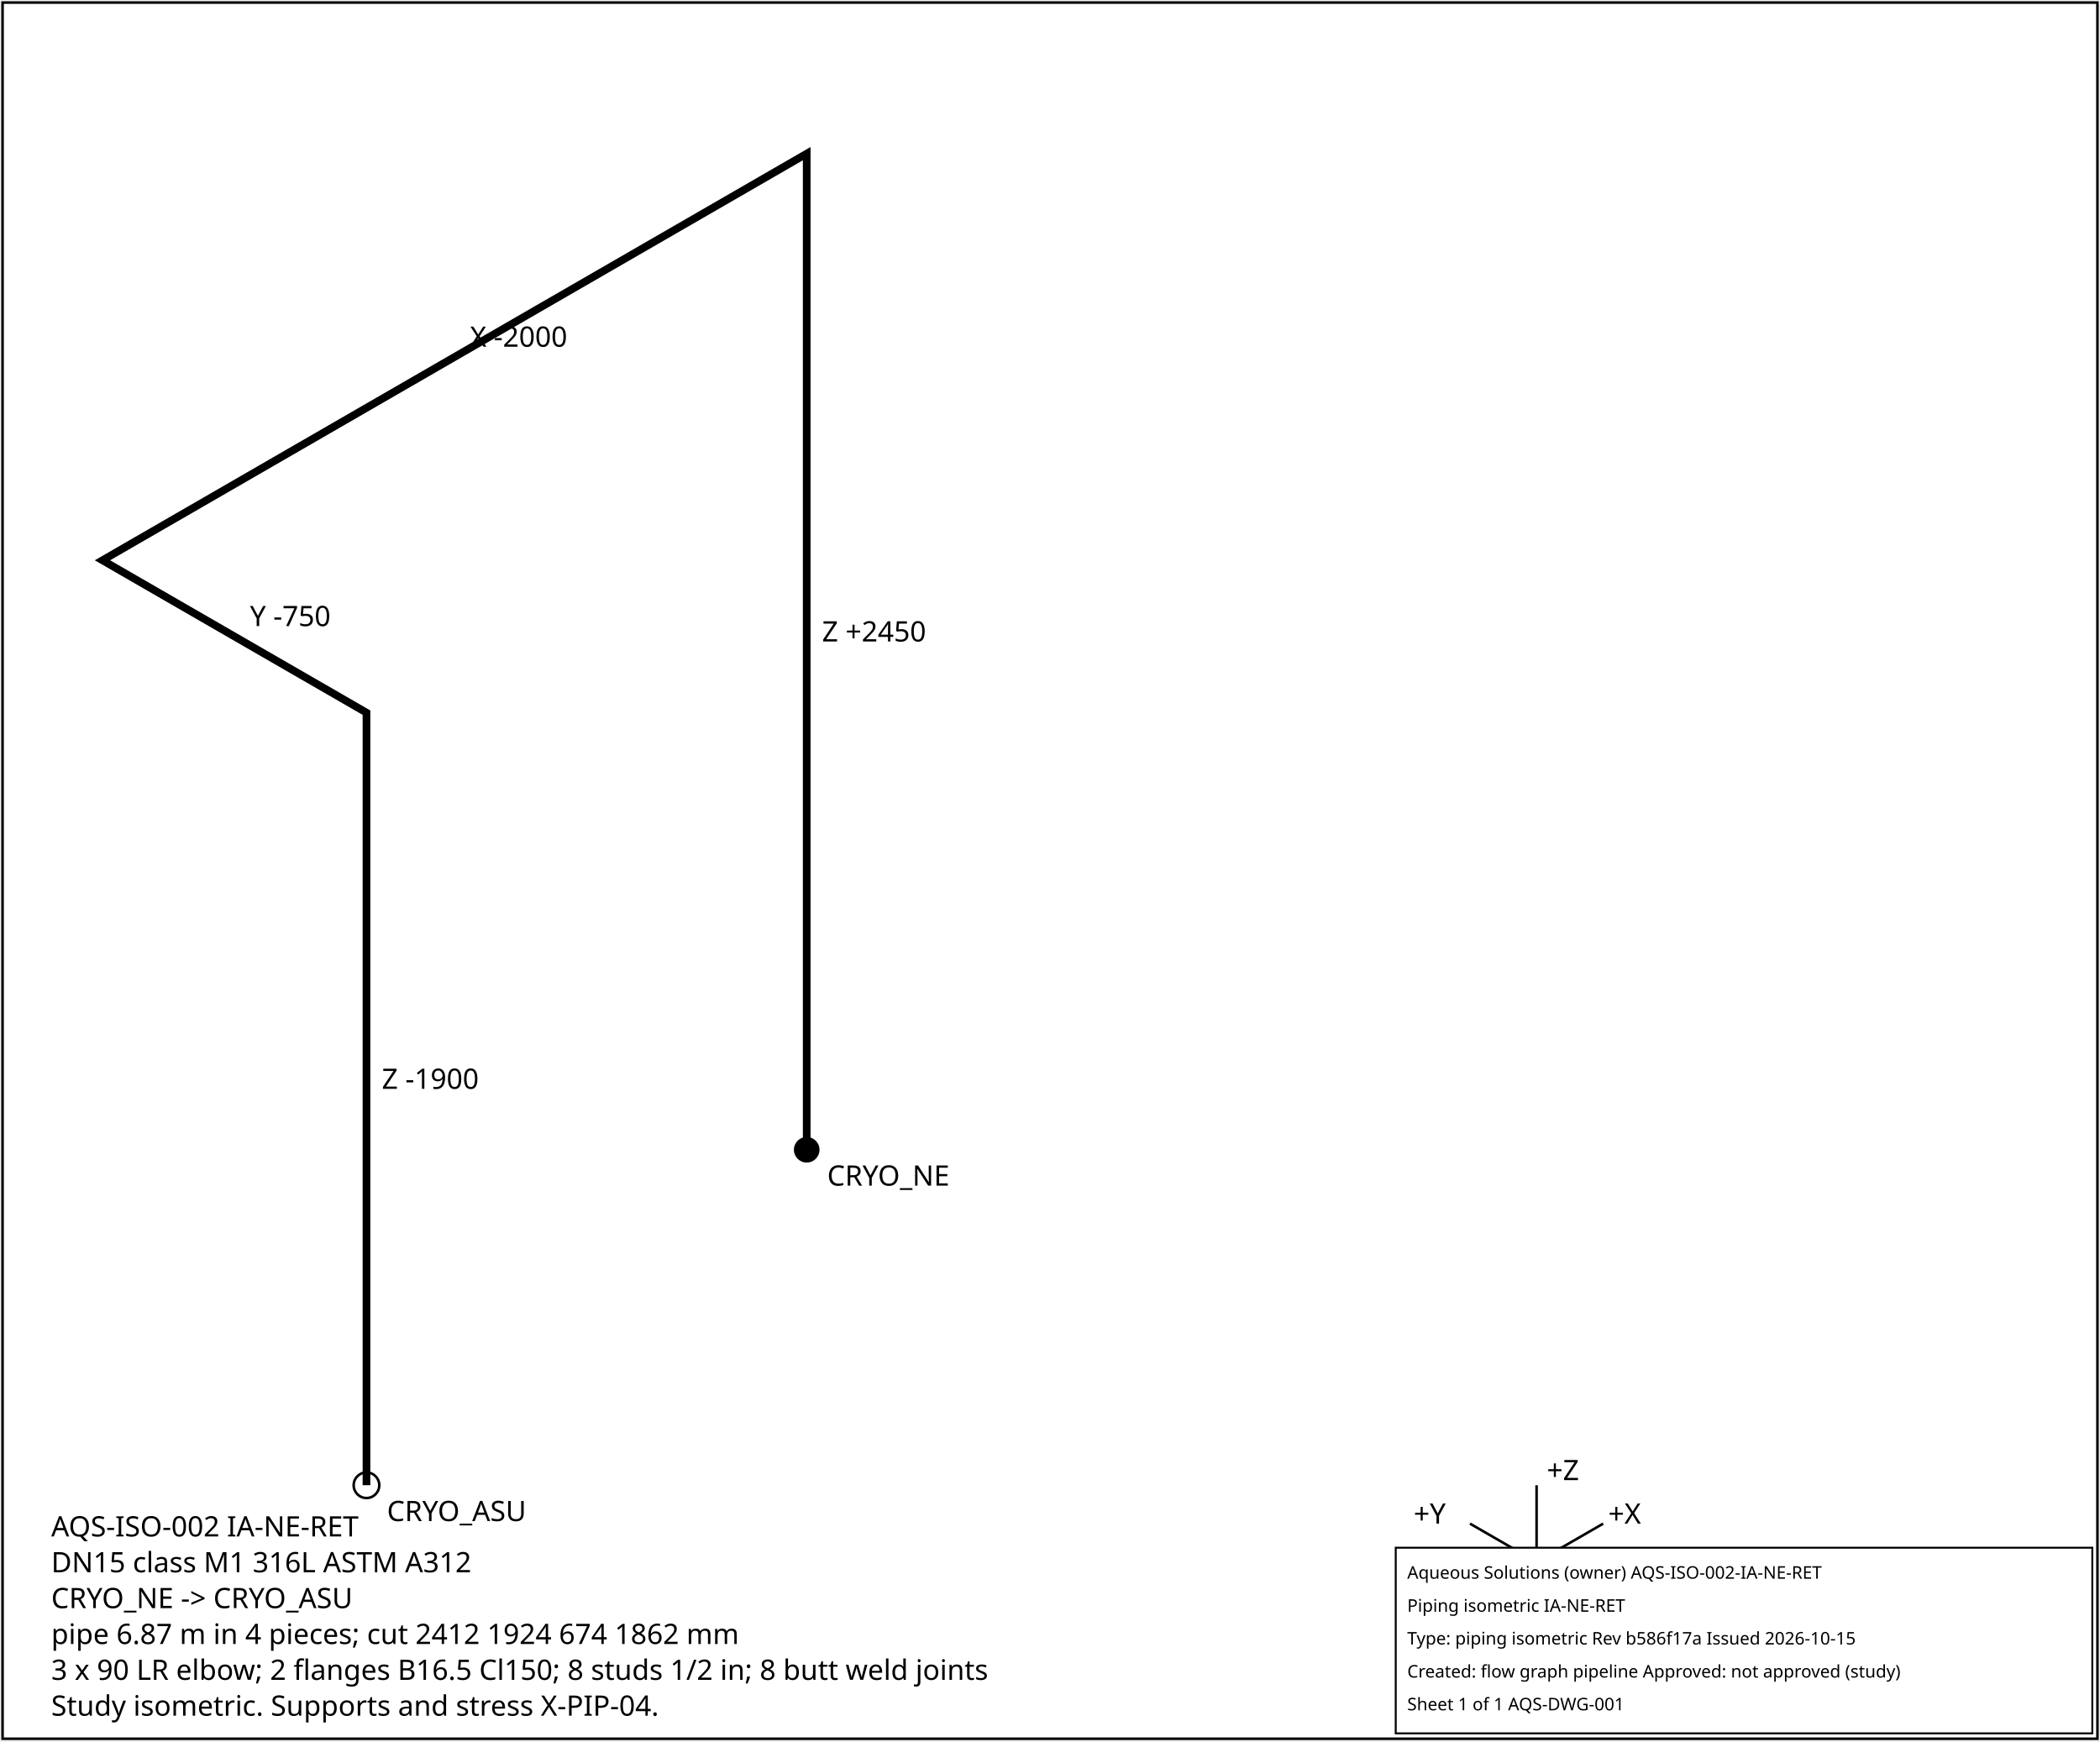
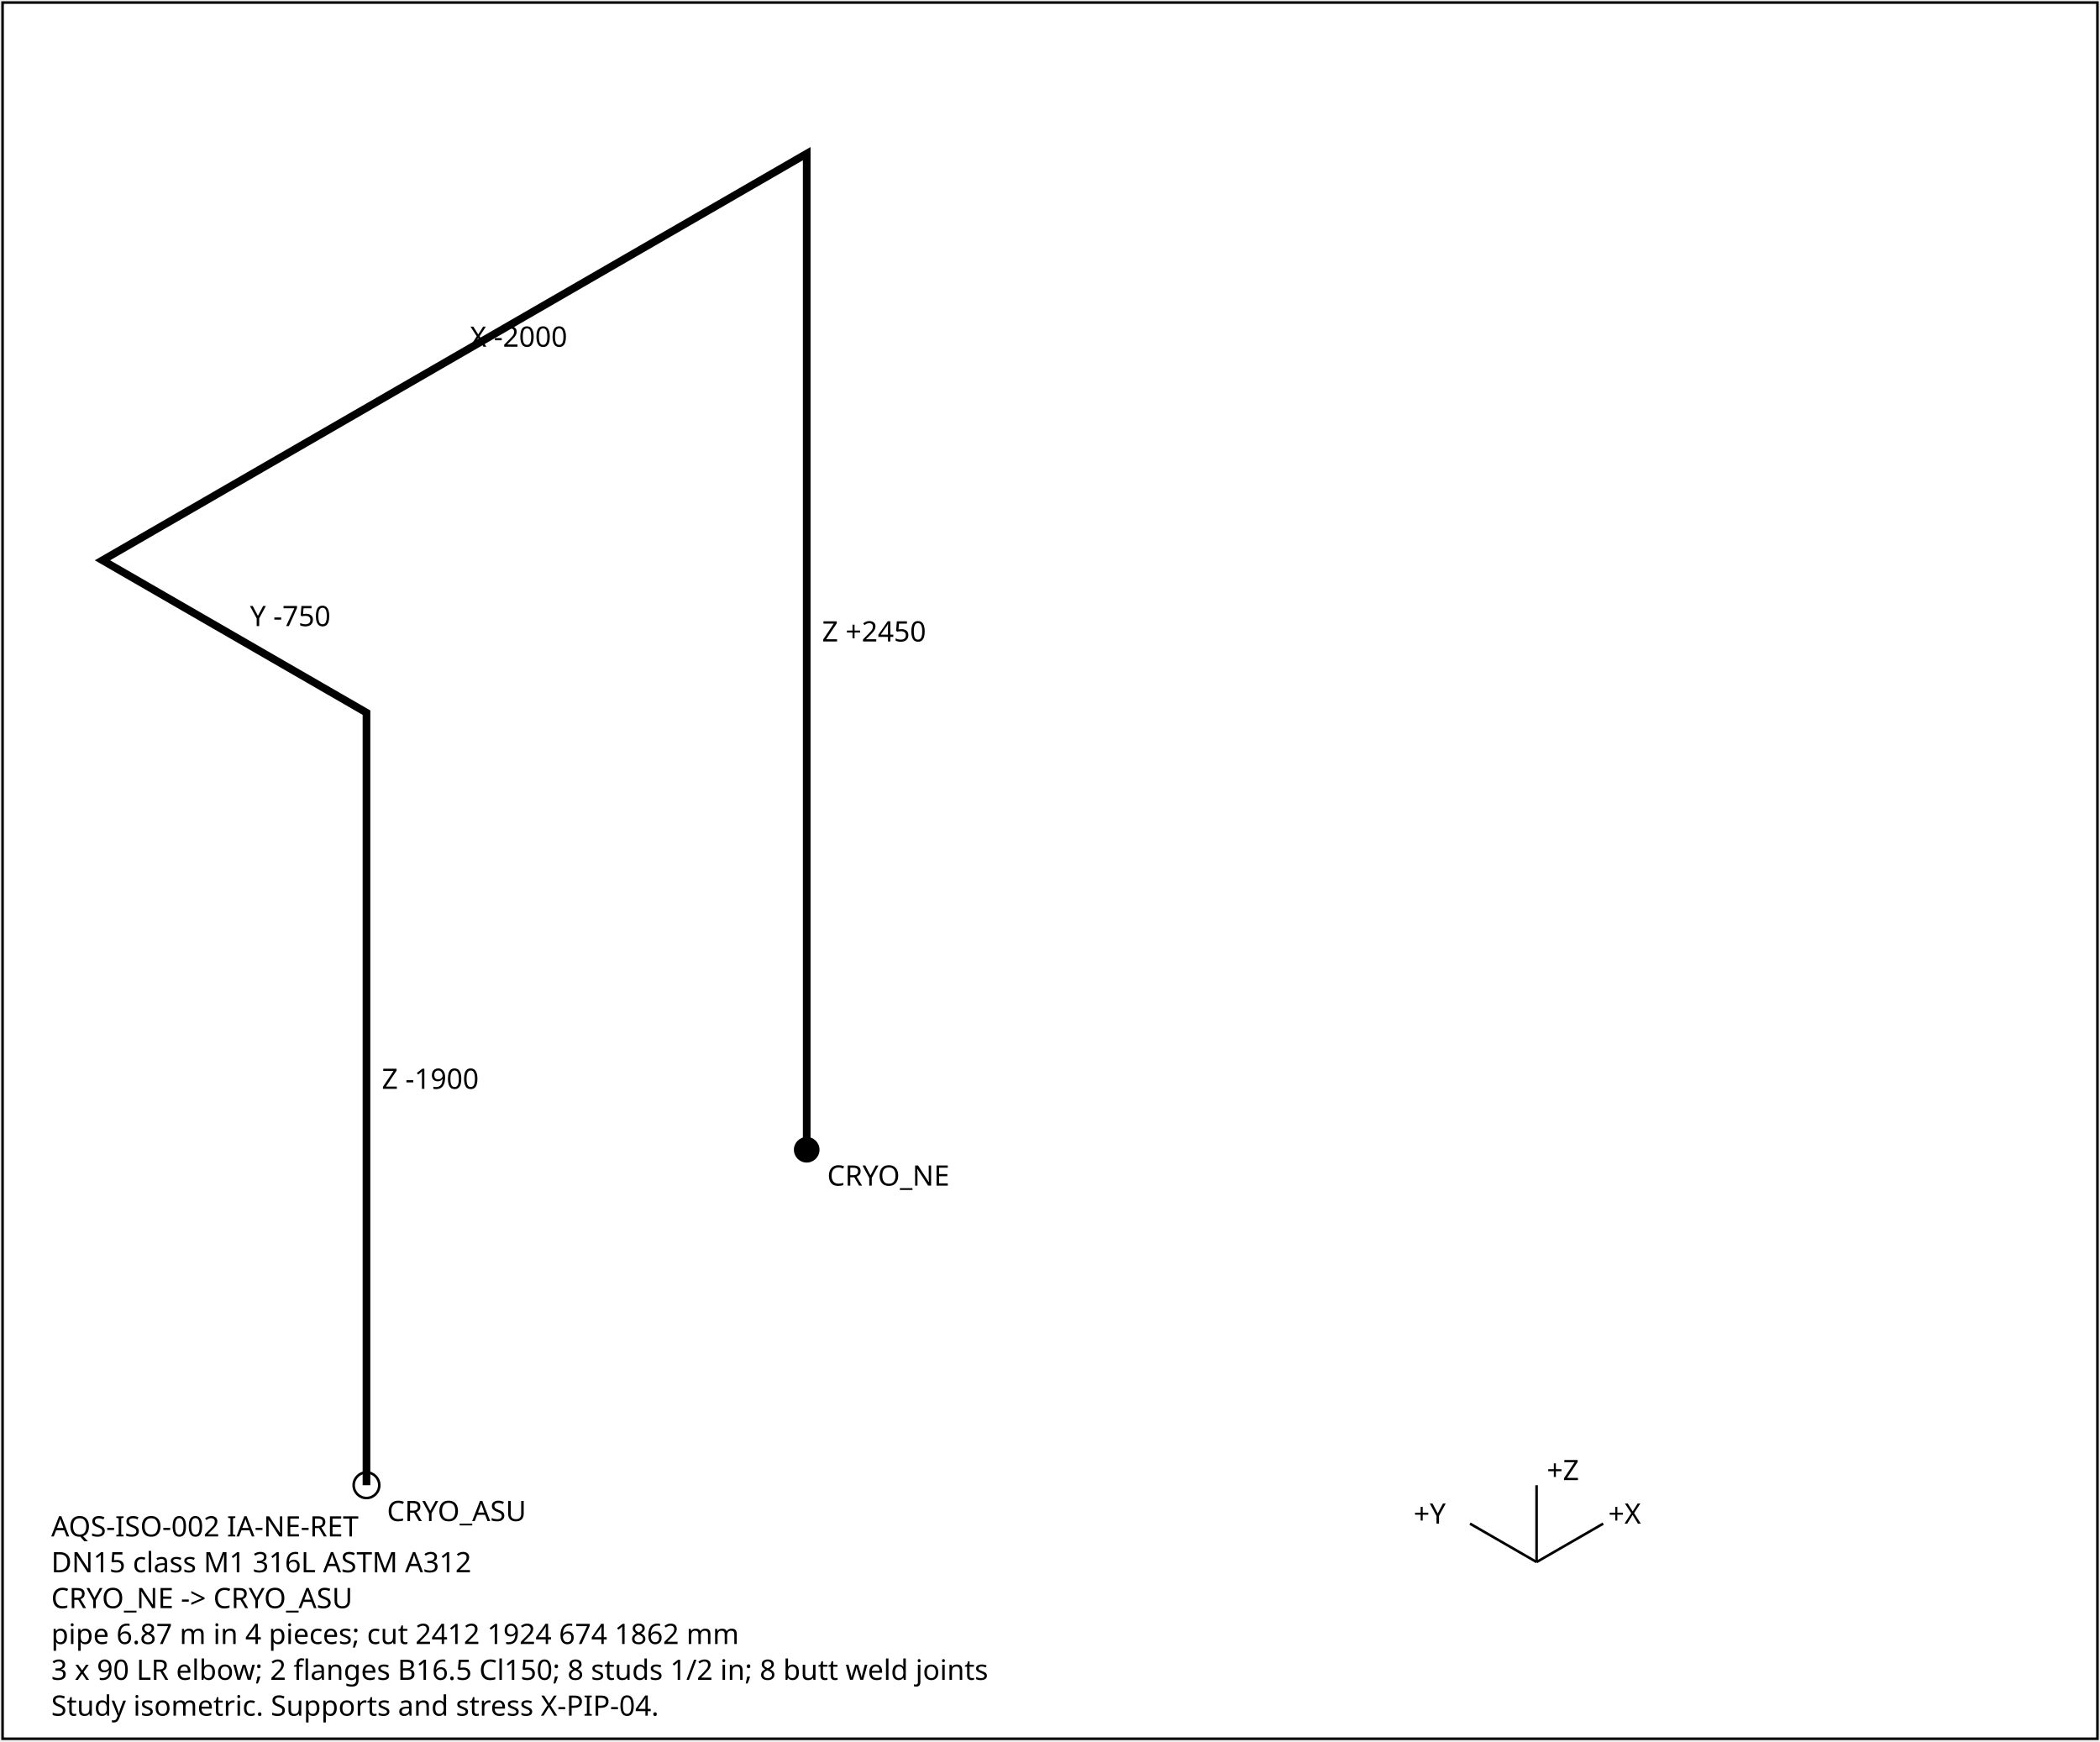
<svg xmlns="http://www.w3.org/2000/svg" width="820" height="680" font-family="sans-serif" font-size="11">
  <rect x="1" y="1" width="818" height="678" fill="white" stroke="black" />
  <polyline points="315.0,449.0 315.0,60.0 40.0,218.8 143.1,278.3 143.1,580.0" fill="none" stroke="black" stroke-width="3" />
  <text x="321.0" y="250.5">Z +2450</text>
  <text x="183.5" y="135.4">X -2000</text>
  <text x="97.6" y="244.5">Y -750</text>
  <text x="149.1" y="425.2">Z -1900</text>
  <circle cx="315.0" cy="449.0" r="5" fill="black" />
  <text x="323.0" y="463.0">CRYO_NE</text>
  <circle cx="143.1" cy="580.0" r="5" fill="none" stroke="black" />
  <text x="151.1" y="594.0">CRYO_ASU</text>
  <g transform="translate(600,610)">
    <line x1="0" y1="0" x2="26" y2="-15" stroke="black" />
    <text x="28" y="-15">+X</text>
    <line x1="0" y1="0" x2="-26" y2="-15" stroke="black" />
    <text x="-48" y="-15">+Y</text>
    <line x1="0" y1="0" x2="0" y2="-30" stroke="black" />
    <text x="4" y="-32">+Z</text>
  </g>
  <text x="20" y="600">AQS-ISO-002  IA-NE-RET</text>
  <text x="20" y="614">DN15  class M1  316L ASTM A312</text>
  <text x="20" y="628">CRYO_NE -&gt; CRYO_ASU</text>
  <text x="20" y="642">pipe 6.87 m in 4 pieces; cut 2412 1924 674 1862 mm</text>
  <text x="20" y="656">3 x 90 LR elbow; 2 flanges B16.5 Cl150; 8 studs 1/2 in; 8 butt weld joints</text>
  <text x="20" y="670">Study isometric. Supports and stress X-PIP-04.</text>
-   <g id="aqs-title-block">
-     <rect x="545.0" y="604.4" width="272.0" height="72.5" fill="white" stroke="black" stroke-width="0.76" />
-     <text x="549.5" y="616.5" font-family="sans-serif" font-size="6.8">Aqueous Solutions (owner)   AQS-ISO-002-IA-NE-RET</text>
-     <text x="549.5" y="629.4" font-family="sans-serif" font-size="6.8">Piping isometric IA-NE-RET</text>
-     <text x="549.5" y="642.2" font-family="sans-serif" font-size="6.8">Type: piping isometric   Rev b586f17a   Issued 2026-10-15</text>
-     <text x="549.5" y="655.1" font-family="sans-serif" font-size="6.8">Created: flow graph pipeline   Approved: not approved (study)</text>
-     <text x="549.5" y="667.9" font-family="sans-serif" font-size="6.8">Sheet 1 of 1   AQS-DWG-001</text>
-   </g>
</svg>
